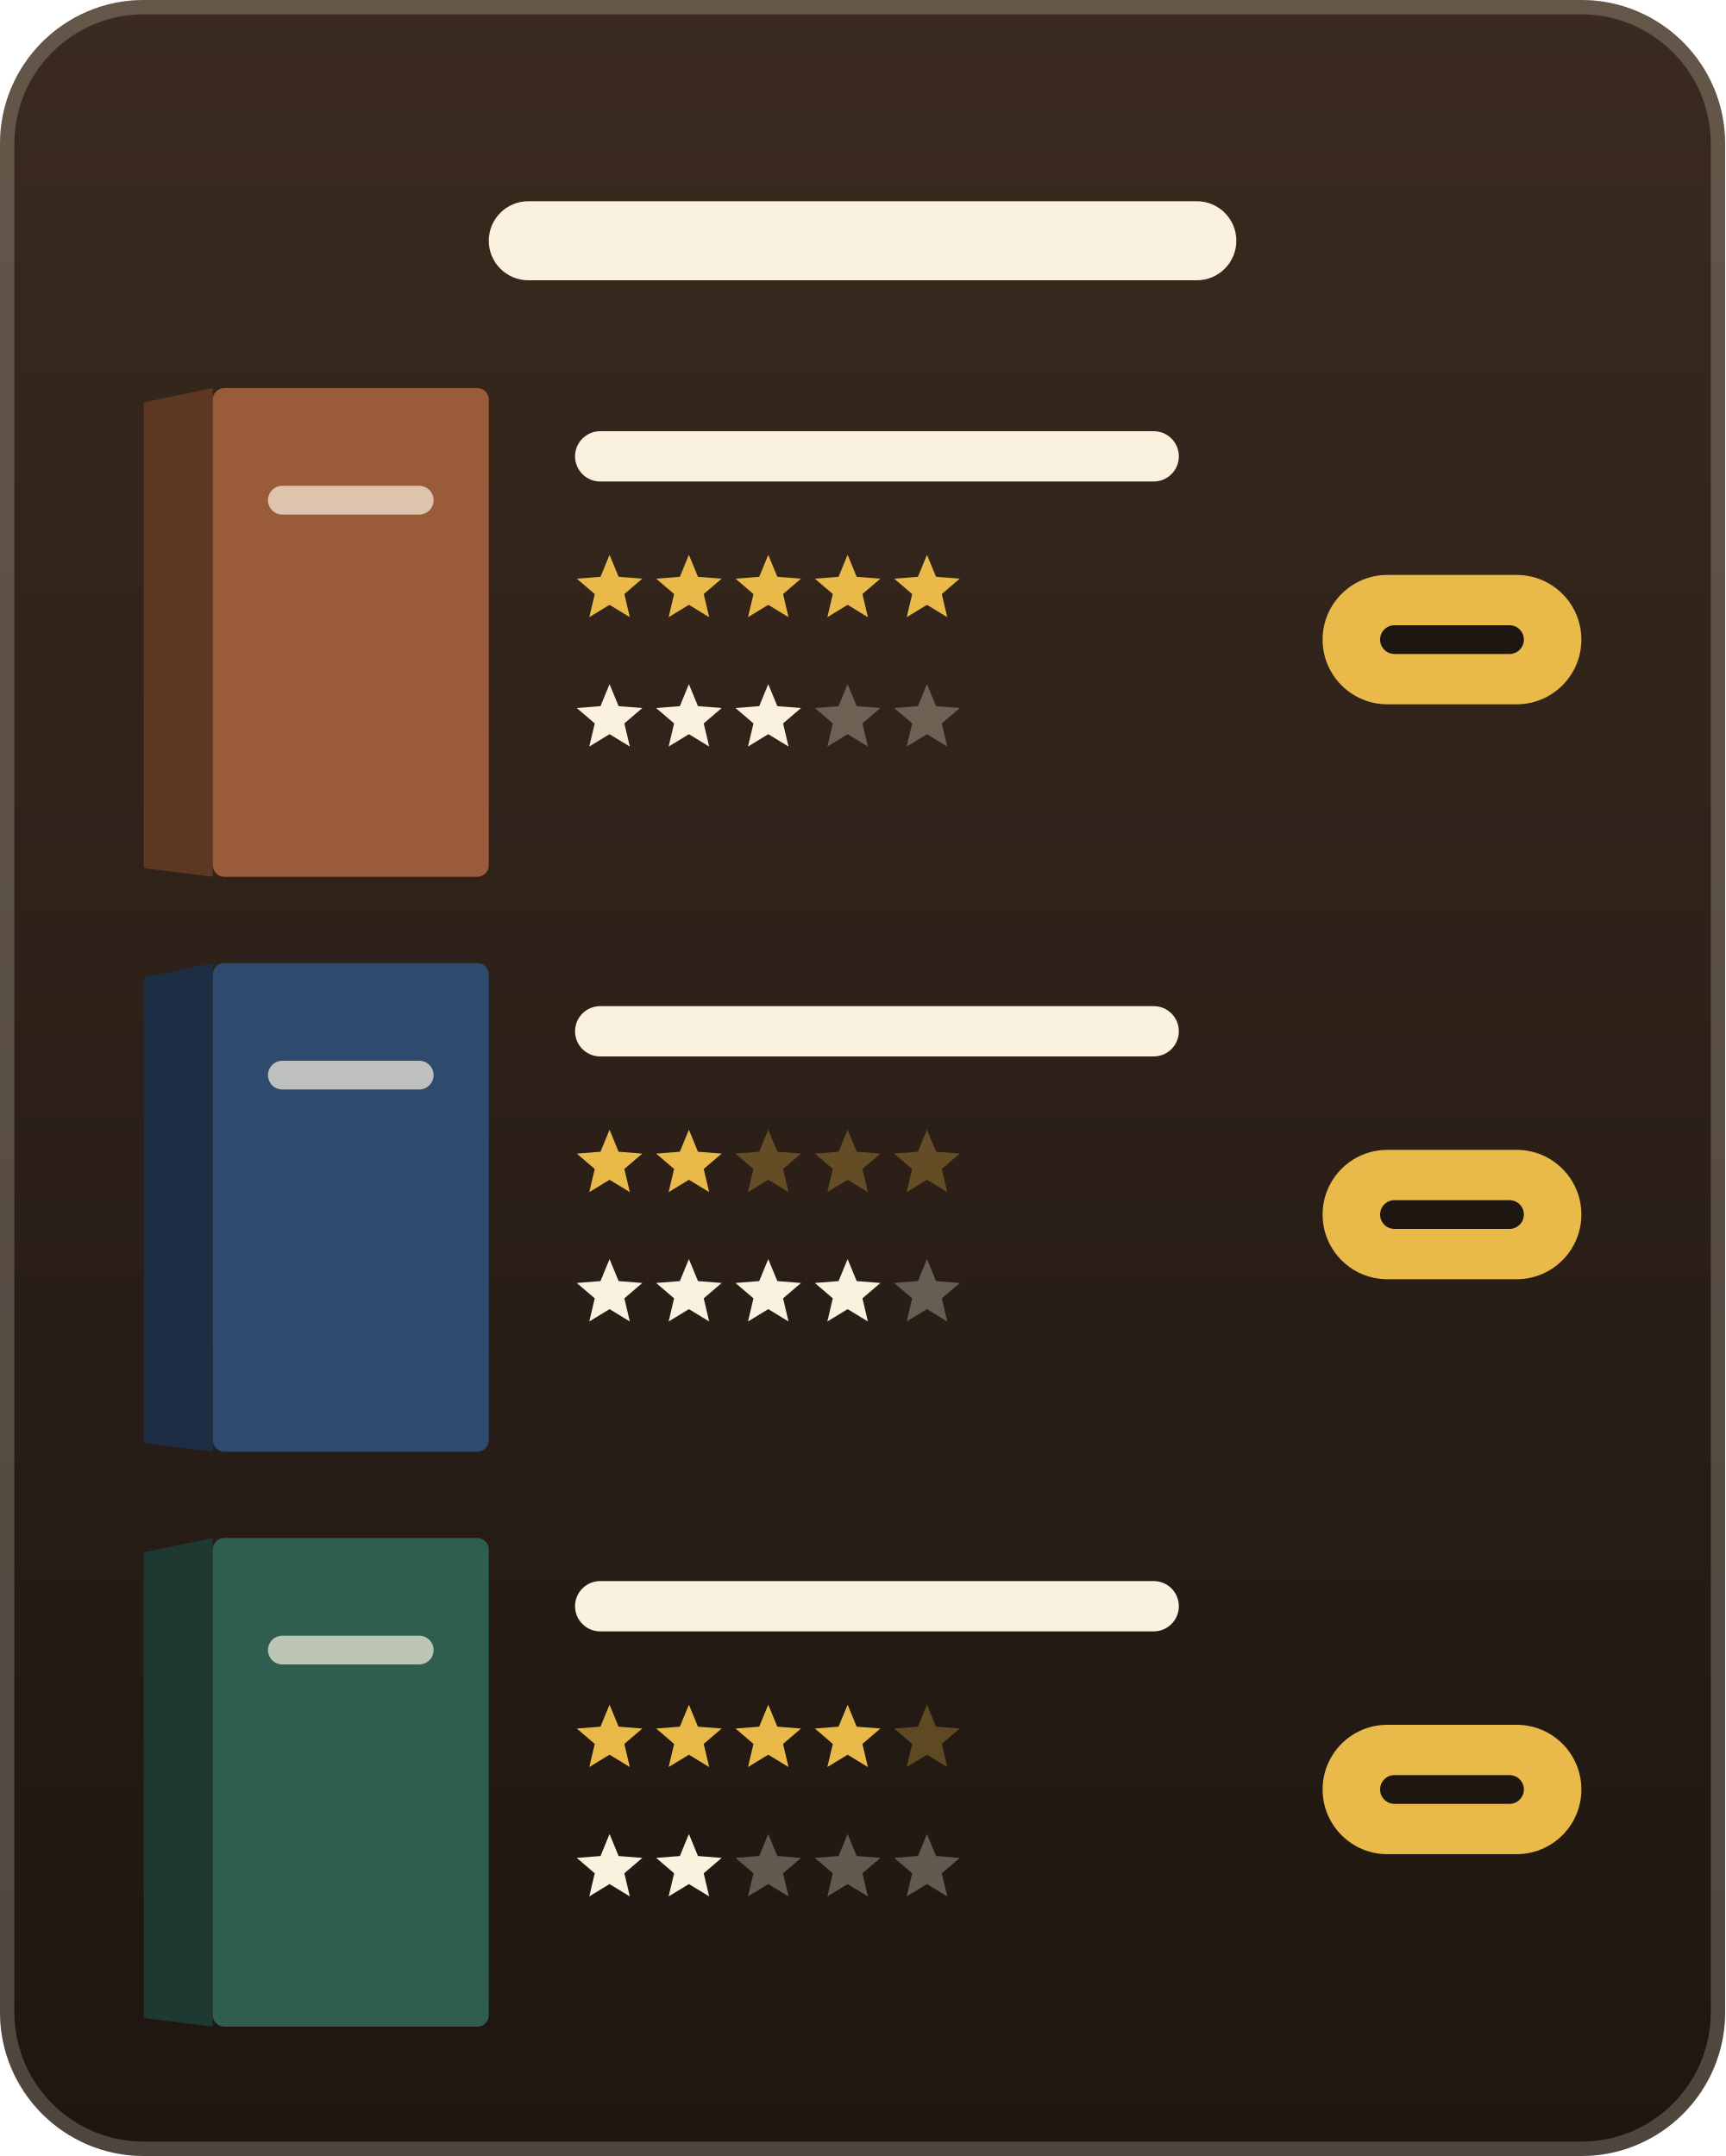
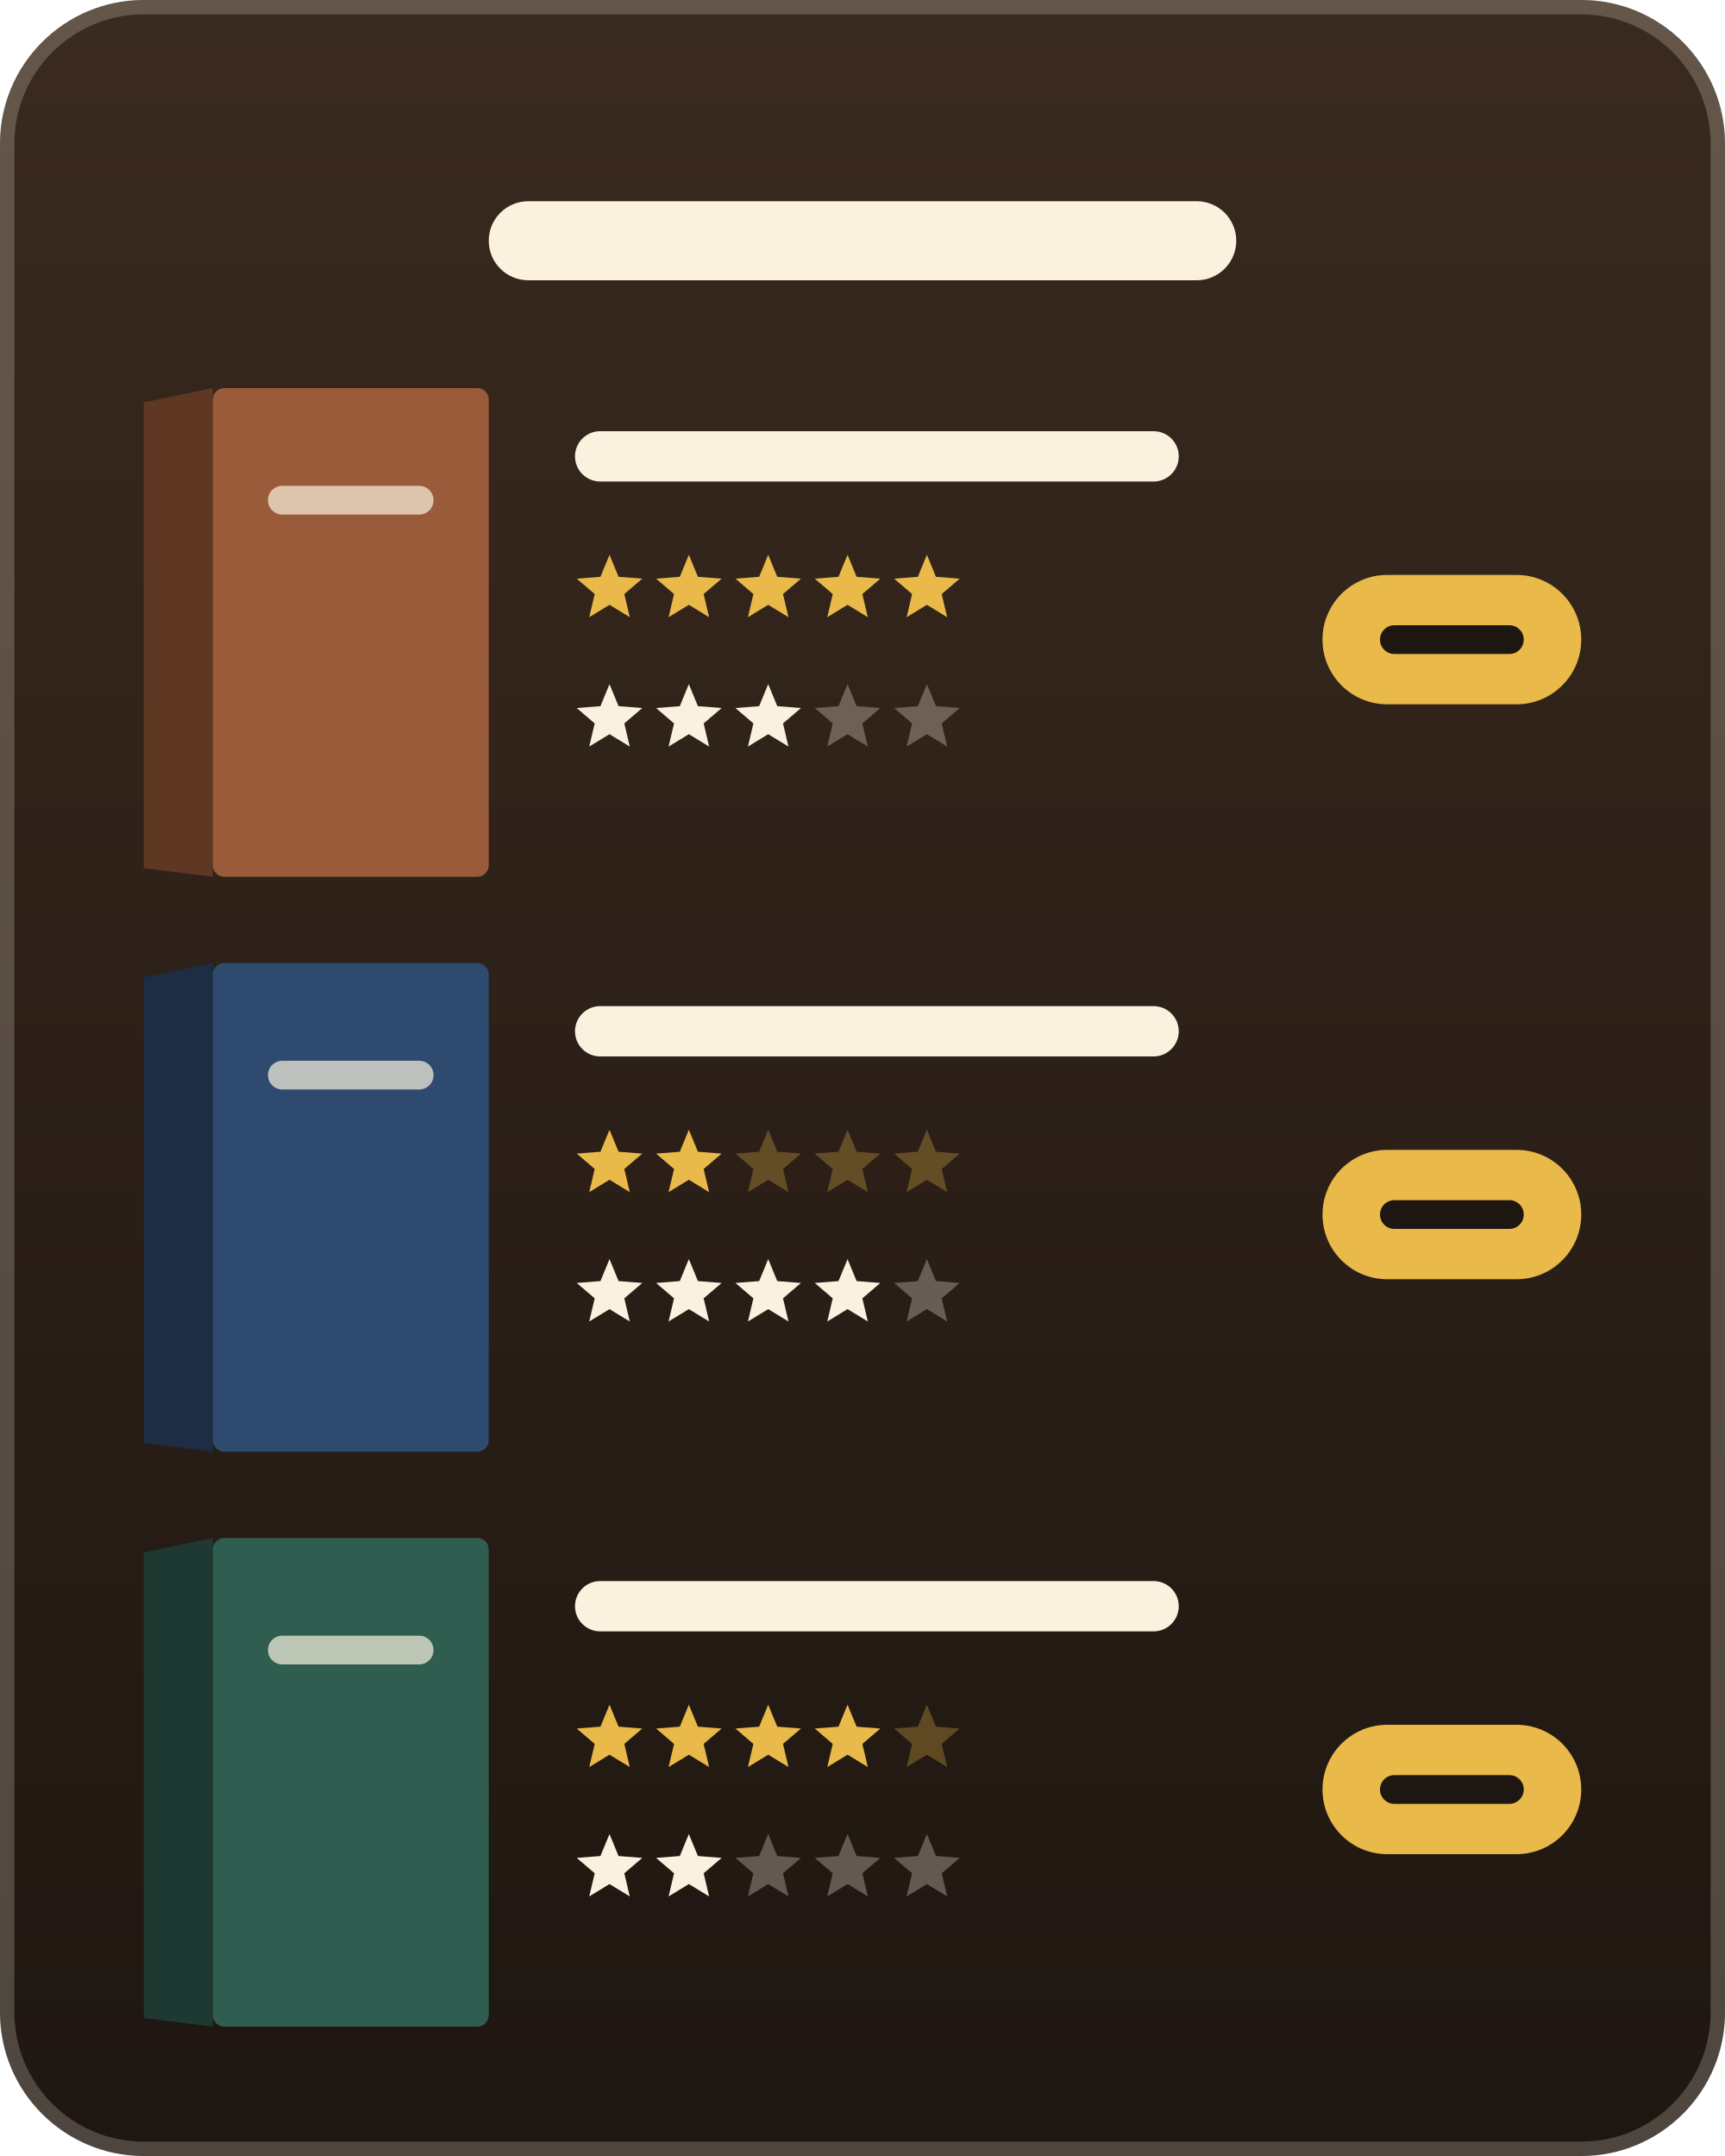
- <svg xmlns="http://www.w3.org/2000/svg" width="120" height="150" viewBox="0 0 120 150">
+ <svg xmlns="http://www.w3.org/2000/svg" width="56" height="70" viewBox="0 0 120 150">
  <defs>
    <linearGradient id="ground" x1="0" y1="0" x2="0" y2="1">
      <stop offset="0" stop-color="#3A2A1F" />
      <stop offset="1" stop-color="#1E1611" />
    </linearGradient>
    <radialGradient id="glow" cx="0.5" cy="0.5" r="0.5">
      <stop offset="0" stop-color="#E9B949" stop-opacity="0.38" />
      <stop offset="1" stop-color="#E9B949" stop-opacity="0" />
    </radialGradient>
    <radialGradient id="lamp" cx="0.5" cy="0.35" r="0.7">
      <stop offset="0" stop-color="#8A5F3C" />
      <stop offset="1" stop-color="#4A3020" />
    </radialGradient>
  </defs>
  <rect x="0" y="0" width="120" height="150" rx="10" fill="url(#ground)" />
  <rect x="34" y="14" width="52" height="5.5" rx="2.75" fill="#FAF2DE" fill-opacity="1" />
  <polygon points="10,28 14.8,27 14.8,61 10,60.4" fill="#5F3823" />
  <rect x="14.8" y="27" width="19.2" height="34" rx="0.8" fill="#9A5B3A" fill-opacity="1" />
  <rect x="18.64" y="33.8" width="11.52" height="2" rx="1" fill="#FAF2DE" fill-opacity="0.7" />
  <rect x="40" y="30" width="42" height="3.5" rx="1.75" fill="#FAF2DE" fill-opacity="1" />
  <polygon points="42.40,38.60 43.03,40.13 44.68,40.26 43.43,41.33 43.81,42.94 42.40,42.08 40.99,42.94 41.37,41.33 40.12,40.26 41.77,40.13" fill="#E9B949" fill-opacity="1" />
  <polygon points="47.92,38.60 48.55,40.13 50.20,40.26 48.95,41.33 49.33,42.94 47.92,42.08 46.51,42.94 46.89,41.33 45.64,40.26 47.29,40.13" fill="#E9B949" fill-opacity="1" />
  <polygon points="53.44,38.60 54.07,40.13 55.72,40.26 54.47,41.33 54.85,42.94 53.44,42.08 52.03,42.94 52.41,41.33 51.16,40.26 52.81,40.13" fill="#E9B949" fill-opacity="1" />
  <polygon points="58.96,38.60 59.59,40.13 61.24,40.26 59.99,41.33 60.37,42.94 58.96,42.08 57.55,42.94 57.93,41.33 56.68,40.26 58.33,40.13" fill="#E9B949" fill-opacity="1" />
  <polygon points="64.48,38.60 65.11,40.13 66.76,40.26 65.51,41.33 65.89,42.94 64.48,42.08 63.07,42.94 63.45,41.33 62.20,40.26 63.85,40.13" fill="#E9B949" fill-opacity="1" />
  <polygon points="42.40,47.60 43.03,49.13 44.68,49.26 43.43,50.33 43.81,51.94 42.40,51.08 40.99,51.94 41.37,50.33 40.12,49.26 41.77,49.13" fill="#FAF2DE" fill-opacity="1" />
  <polygon points="47.92,47.60 48.55,49.13 50.20,49.26 48.95,50.33 49.33,51.94 47.92,51.08 46.51,51.94 46.89,50.33 45.64,49.26 47.29,49.13" fill="#FAF2DE" fill-opacity="1" />
  <polygon points="53.44,47.60 54.07,49.13 55.72,49.26 54.47,50.33 54.85,51.94 53.44,51.08 52.03,51.94 52.41,50.33 51.16,49.26 52.81,49.13" fill="#FAF2DE" fill-opacity="1" />
  <polygon points="58.96,47.60 59.59,49.13 61.24,49.26 59.99,50.33 60.37,51.94 58.96,51.08 57.55,51.94 57.93,50.33 56.68,49.26 58.33,49.13" fill="#FAF2DE" fill-opacity="0.3" />
  <polygon points="64.48,47.60 65.11,49.13 66.76,49.26 65.51,50.33 65.89,51.94 64.48,51.08 63.07,51.94 63.45,50.33 62.20,49.26 63.85,49.13" fill="#FAF2DE" fill-opacity="0.3" />
  <rect x="92" y="40" width="18" height="9" rx="4.5" fill="#E9B949" fill-opacity="1" />
  <rect x="96" y="43.5" width="10" height="2" rx="1" fill="#1E1611" fill-opacity="1" />
  <polygon points="10,68 14.8,67 14.8,101 10,100.4" fill="#1C2D44" />
  <rect x="14.8" y="67" width="19.2" height="34" rx="0.8" fill="#2E4A6E" fill-opacity="1" />
  <rect x="18.64" y="73.8" width="11.52" height="2" rx="1" fill="#FAF2DE" fill-opacity="0.7" />
  <rect x="40" y="70" width="42" height="3.5" rx="1.75" fill="#FAF2DE" fill-opacity="1" />
  <polygon points="42.40,78.60 43.03,80.13 44.68,80.26 43.43,81.33 43.81,82.94 42.40,82.08 40.99,82.94 41.37,81.33 40.12,80.26 41.77,80.13" fill="#E9B949" fill-opacity="1" />
  <polygon points="47.92,78.60 48.55,80.13 50.20,80.26 48.95,81.33 49.33,82.94 47.92,82.08 46.51,82.94 46.89,81.33 45.64,80.26 47.29,80.13" fill="#E9B949" fill-opacity="1" />
  <polygon points="53.44,78.60 54.07,80.13 55.72,80.26 54.47,81.33 54.85,82.94 53.44,82.08 52.03,82.94 52.41,81.33 51.16,80.26 52.81,80.13" fill="#E9B949" fill-opacity="0.3" />
  <polygon points="58.96,78.60 59.59,80.13 61.24,80.26 59.99,81.33 60.37,82.94 58.96,82.08 57.55,82.94 57.93,81.33 56.68,80.26 58.33,80.13" fill="#E9B949" fill-opacity="0.3" />
  <polygon points="64.48,78.60 65.11,80.13 66.76,80.26 65.51,81.33 65.89,82.94 64.48,82.08 63.07,82.94 63.45,81.33 62.20,80.26 63.85,80.13" fill="#E9B949" fill-opacity="0.3" />
  <polygon points="42.40,87.60 43.03,89.13 44.68,89.26 43.43,90.33 43.81,91.94 42.40,91.08 40.99,91.94 41.37,90.33 40.12,89.26 41.77,89.13" fill="#FAF2DE" fill-opacity="1" />
  <polygon points="47.92,87.60 48.55,89.13 50.20,89.26 48.95,90.33 49.33,91.94 47.92,91.08 46.51,91.94 46.89,90.33 45.64,89.26 47.29,89.13" fill="#FAF2DE" fill-opacity="1" />
  <polygon points="53.44,87.60 54.07,89.13 55.72,89.26 54.47,90.33 54.85,91.94 53.44,91.08 52.03,91.94 52.41,90.33 51.16,89.26 52.81,89.13" fill="#FAF2DE" fill-opacity="1" />
  <polygon points="58.96,87.60 59.59,89.13 61.24,89.26 59.99,90.33 60.37,91.94 58.96,91.08 57.55,91.94 57.93,90.33 56.68,89.26 58.33,89.13" fill="#FAF2DE" fill-opacity="1" />
  <polygon points="64.48,87.60 65.11,89.13 66.76,89.26 65.51,90.33 65.89,91.94 64.48,91.08 63.07,91.94 63.45,90.33 62.20,89.26 63.85,89.13" fill="#FAF2DE" fill-opacity="0.3" />
  <rect x="92" y="80" width="18" height="9" rx="4.5" fill="#E9B949" fill-opacity="1" />
  <rect x="96" y="83.5" width="10" height="2" rx="1" fill="#1E1611" fill-opacity="1" />
  <polygon points="10,108 14.8,107 14.8,141 10,140.4" fill="#1D3931" />
  <rect x="14.8" y="107" width="19.2" height="34" rx="0.8" fill="#2F5D50" fill-opacity="1" />
  <rect x="18.64" y="113.8" width="11.52" height="2" rx="1" fill="#FAF2DE" fill-opacity="0.7" />
  <rect x="40" y="110" width="42" height="3.5" rx="1.75" fill="#FAF2DE" fill-opacity="1" />
  <polygon points="42.40,118.60 43.03,120.13 44.68,120.26 43.43,121.33 43.81,122.94 42.40,122.08 40.99,122.94 41.37,121.33 40.12,120.26 41.77,120.13" fill="#E9B949" fill-opacity="1" />
  <polygon points="47.92,118.60 48.55,120.13 50.20,120.26 48.95,121.33 49.33,122.94 47.92,122.08 46.51,122.94 46.89,121.33 45.64,120.26 47.29,120.13" fill="#E9B949" fill-opacity="1" />
  <polygon points="53.44,118.60 54.07,120.13 55.72,120.26 54.47,121.33 54.85,122.94 53.44,122.08 52.03,122.94 52.41,121.33 51.16,120.26 52.81,120.13" fill="#E9B949" fill-opacity="1" />
  <polygon points="58.96,118.60 59.59,120.13 61.24,120.26 59.99,121.33 60.37,122.94 58.96,122.08 57.55,122.94 57.93,121.33 56.68,120.26 58.33,120.13" fill="#E9B949" fill-opacity="1" />
  <polygon points="64.48,118.60 65.11,120.13 66.76,120.26 65.51,121.33 65.89,122.94 64.48,122.08 63.07,122.94 63.45,121.33 62.20,120.26 63.85,120.13" fill="#E9B949" fill-opacity="0.3" />
  <polygon points="42.40,127.60 43.03,129.13 44.68,129.26 43.43,130.33 43.81,131.94 42.40,131.08 40.99,131.94 41.37,130.33 40.12,129.26 41.77,129.13" fill="#FAF2DE" fill-opacity="1" />
  <polygon points="47.92,127.60 48.55,129.13 50.20,129.26 48.95,130.33 49.33,131.94 47.92,131.08 46.51,131.94 46.89,130.33 45.64,129.26 47.29,129.13" fill="#FAF2DE" fill-opacity="1" />
  <polygon points="53.44,127.60 54.07,129.13 55.72,129.26 54.47,130.33 54.85,131.94 53.44,131.08 52.03,131.94 52.41,130.33 51.16,129.26 52.81,129.13" fill="#FAF2DE" fill-opacity="0.3" />
  <polygon points="58.96,127.60 59.59,129.13 61.24,129.26 59.99,130.33 60.37,131.94 58.96,131.08 57.55,131.94 57.93,130.33 56.68,129.26 58.33,129.13" fill="#FAF2DE" fill-opacity="0.3" />
  <polygon points="64.48,127.60 65.11,129.13 66.76,129.26 65.51,130.33 65.89,131.94 64.48,131.08 63.07,131.94 63.45,130.33 62.20,129.26 63.85,129.13" fill="#FAF2DE" fill-opacity="0.3" />
  <rect x="92" y="120" width="18" height="9" rx="4.5" fill="#E9B949" fill-opacity="1" />
  <rect x="96" y="123.5" width="10" height="2" rx="1" fill="#1E1611" fill-opacity="1" />
  <rect x="0.5" y="0.5" width="119" height="149" rx="9.5" fill="none" stroke="#FAF2DE" stroke-opacity="0.22" />
</svg>
